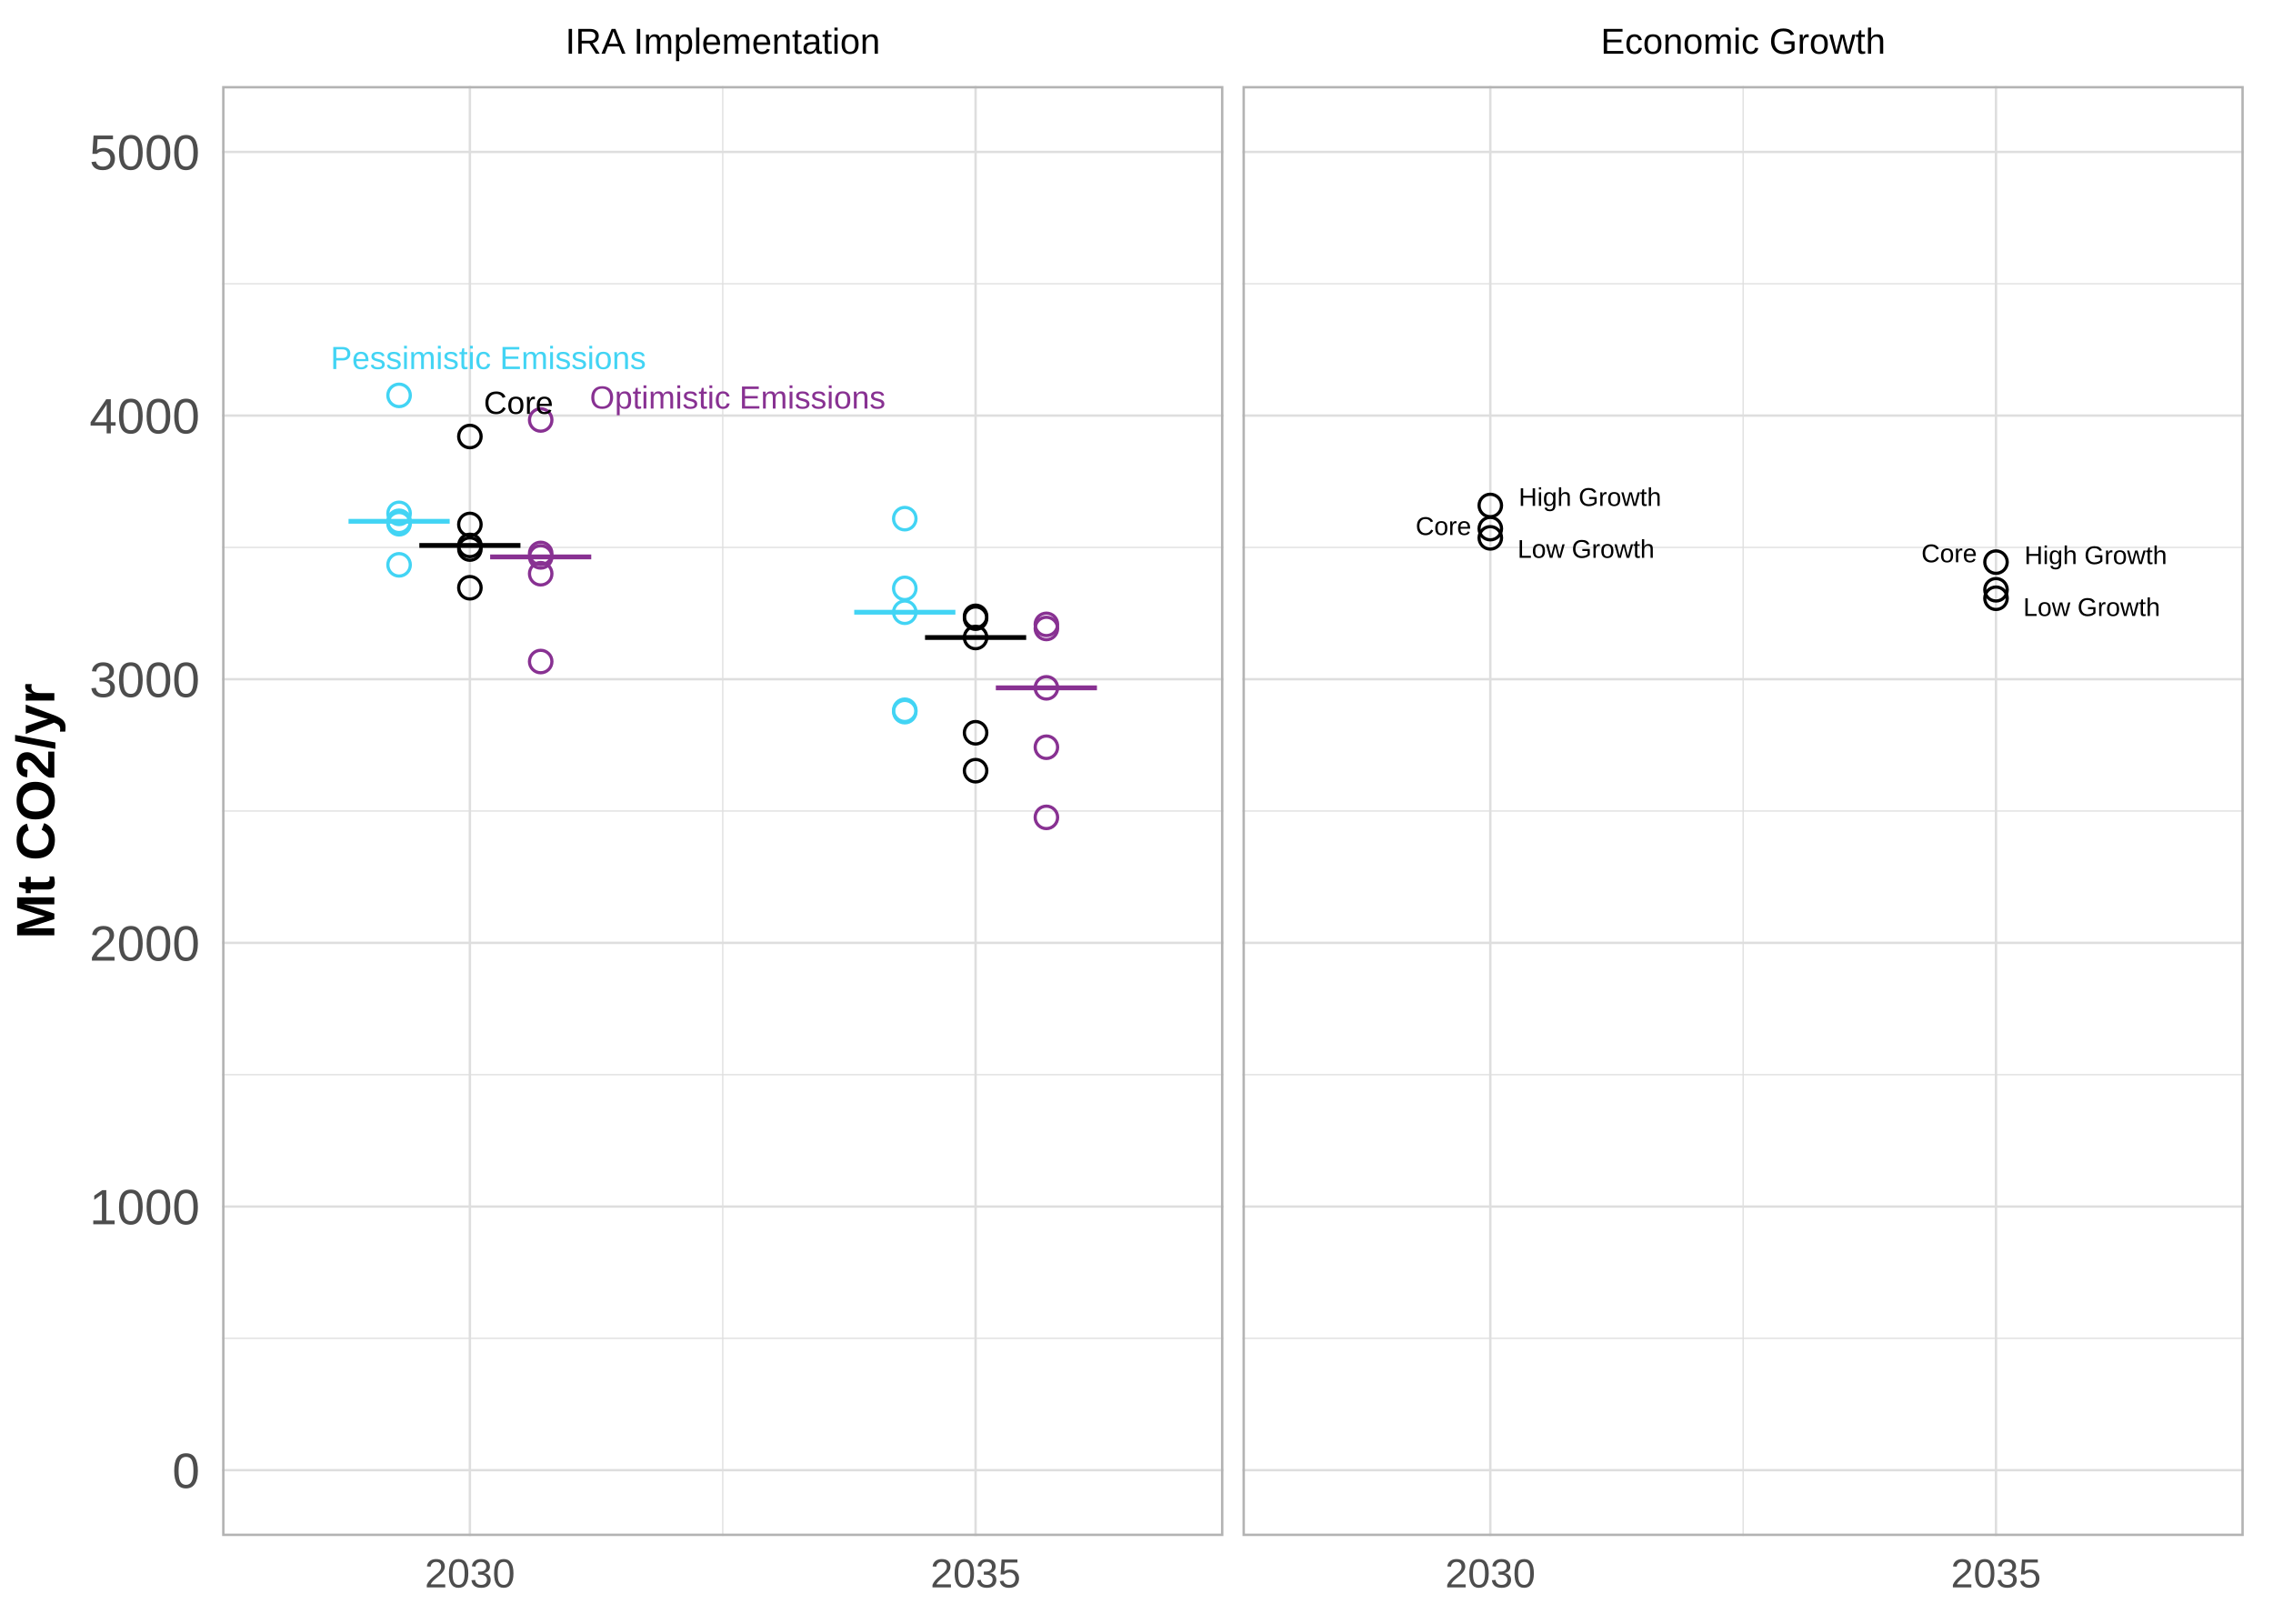
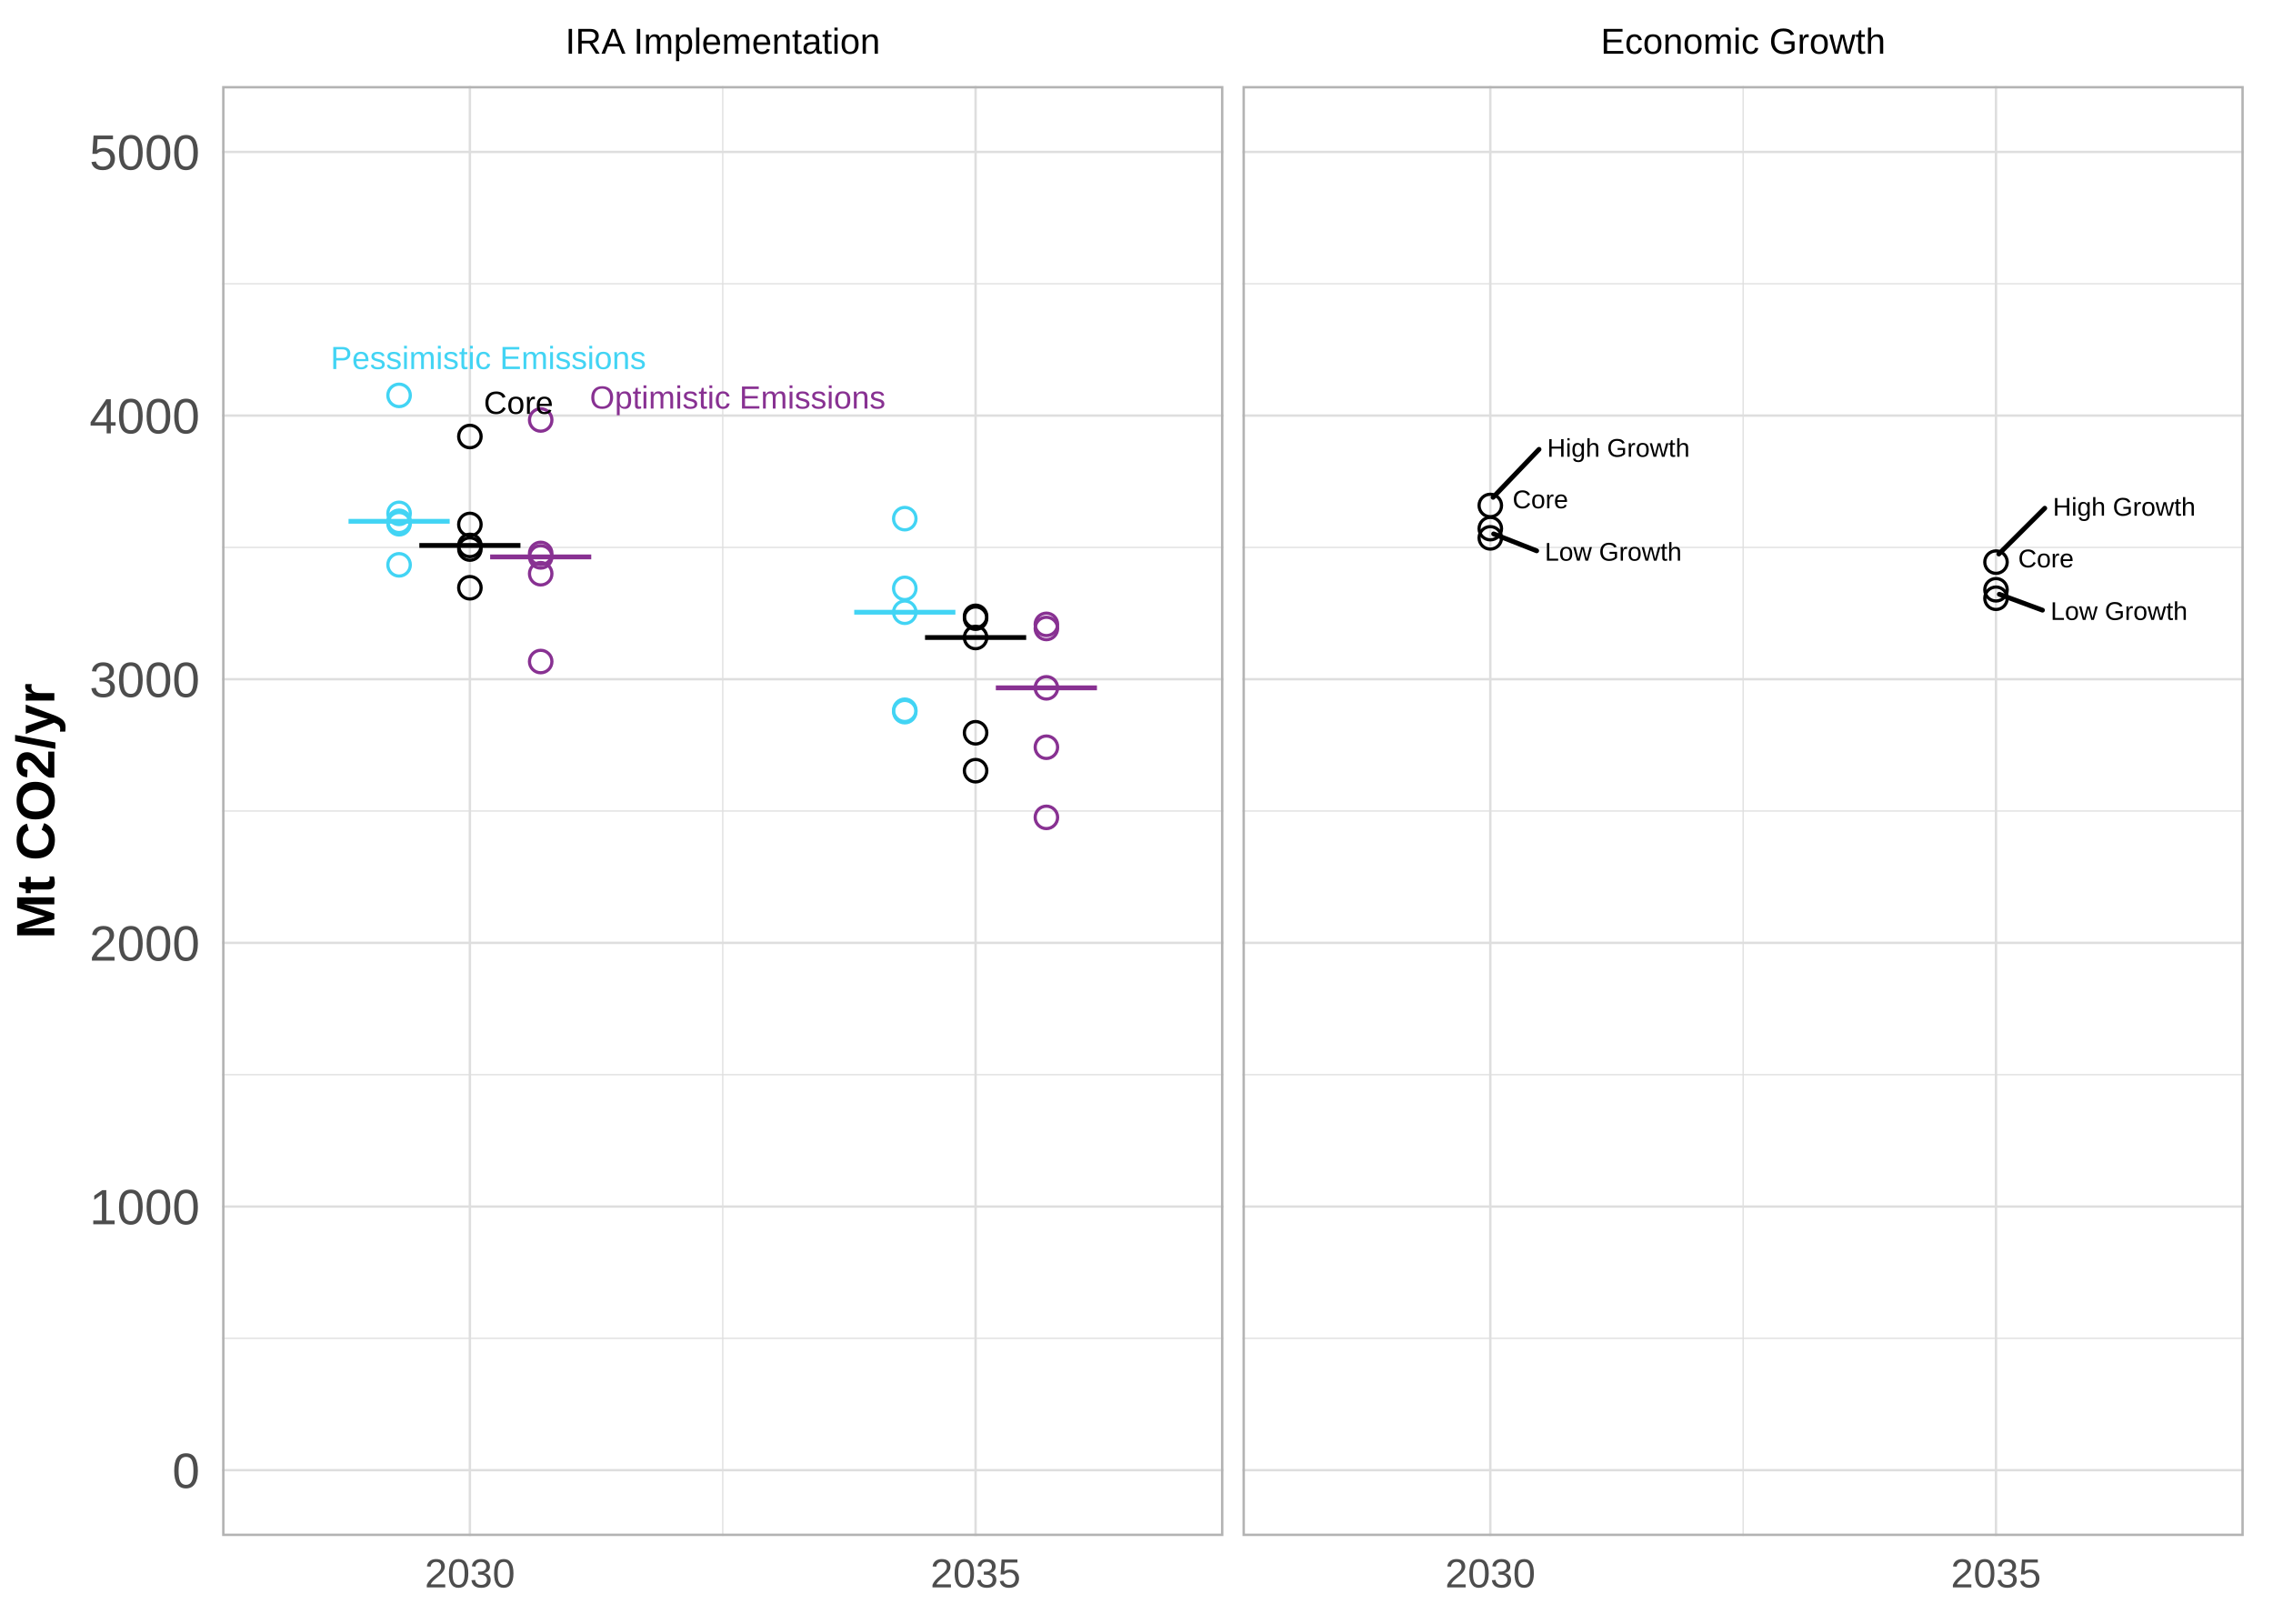
<svg xmlns="http://www.w3.org/2000/svg" class="svglite" width="504.00pt" height="360.00pt" viewBox="0 0 504.00 360.00">
  <defs>
    <style type="text/css">
    .svglite line, .svglite polyline, .svglite polygon, .svglite path, .svglite rect, .svglite circle {
      fill: none;
      stroke: #000000;
      stroke-linecap: round;
      stroke-linejoin: round;
      stroke-miterlimit: 10.00;
    }
    .svglite text {
      white-space: pre;
    }
  </style>
  </defs>
  <rect width="100%" height="100%" style="stroke: none; fill: #FFFFFF;" />
  <defs>
    <clipPath id="cpMC4wMHw1MDQuMDB8MC4wMHwzNjAuMDA=">
      <rect x="0.00" y="0.00" width="504.00" height="360.00" />
    </clipPath>
  </defs>
  <g clip-path="url(#cpMC4wMHw1MDQuMDB8MC4wMHwzNjAuMDA=)">
    <rect x="0.00" y="0.00" width="504.00" height="360.00" style="stroke-width: 1.07; stroke: #FFFFFF; fill: #FFFFFF;" />
  </g>
  <defs>
    <clipPath id="cpNS40OHwyNzIuMjZ8NS40OHwzNTQuNTI=">
      <rect x="5.48" y="5.48" width="266.78" height="349.04" />
    </clipPath>
  </defs>
  <g clip-path="url(#cpNS40OHwyNzIuMjZ8NS40OHwzNTQuNTI=)">
    <rect x="5.48" y="5.48" width="266.78" height="349.04" style="stroke-width: 1.07; stroke: #FFFFFF; fill: #FFFFFF;" />
  </g>
  <g clip-path="url(#cpMC4wMHw1MDQuMDB8MC4wMHwzNjAuMDA=)">
</g>
  <defs>
    <clipPath id="cpNDkuMjV8MjcxLjI3fDE5LjA3fDM0MC41Ng==">
      <rect x="49.25" y="19.07" width="222.02" height="321.49" />
    </clipPath>
  </defs>
  <g clip-path="url(#cpNDkuMjV8MjcxLjI3fDE5LjA3fDM0MC41Ng==)">
    <rect x="49.25" y="19.07" width="222.02" height="321.49" style="stroke-width: 1.07; stroke: none; fill: #FFFFFF;" />
    <polyline points="49.25,296.72 271.27,296.72 " style="stroke-width: 0.27; stroke: #DEDEDE; stroke-linecap: butt;" />
    <polyline points="49.25,238.27 271.27,238.27 " style="stroke-width: 0.27; stroke: #DEDEDE; stroke-linecap: butt;" />
    <polyline points="49.25,179.82 271.27,179.82 " style="stroke-width: 0.27; stroke: #DEDEDE; stroke-linecap: butt;" />
    <polyline points="49.25,121.36 271.27,121.36 " style="stroke-width: 0.27; stroke: #DEDEDE; stroke-linecap: butt;" />
    <polyline points="49.25,62.91 271.27,62.91 " style="stroke-width: 0.27; stroke: #DEDEDE; stroke-linecap: butt;" />
    <polyline points="160.26,340.56 160.26,19.07 " style="stroke-width: 0.27; stroke: #DEDEDE; stroke-linecap: butt;" />
    <polyline points="49.25,325.95 271.27,325.95 " style="stroke-width: 0.53; stroke: #DEDEDE; stroke-linecap: butt;" />
    <polyline points="49.25,267.50 271.27,267.50 " style="stroke-width: 0.53; stroke: #DEDEDE; stroke-linecap: butt;" />
    <polyline points="49.25,209.04 271.27,209.04 " style="stroke-width: 0.53; stroke: #DEDEDE; stroke-linecap: butt;" />
    <polyline points="49.25,150.59 271.27,150.59 " style="stroke-width: 0.53; stroke: #DEDEDE; stroke-linecap: butt;" />
    <polyline points="49.25,92.14 271.27,92.14 " style="stroke-width: 0.53; stroke: #DEDEDE; stroke-linecap: butt;" />
    <polyline points="49.25,33.69 271.27,33.69 " style="stroke-width: 0.53; stroke: #DEDEDE; stroke-linecap: butt;" />
    <polyline points="104.19,340.56 104.19,19.07 " style="stroke-width: 0.53; stroke: #DEDEDE; stroke-linecap: butt;" />
    <polyline points="216.32,340.56 216.32,19.07 " style="stroke-width: 0.53; stroke: #DEDEDE; stroke-linecap: butt;" />
    <circle cx="104.19" cy="130.31" r="2.49" style="stroke-width: 0.71;" />
    <circle cx="216.32" cy="162.46" r="2.49" style="stroke-width: 0.71;" />
    <circle cx="119.89" cy="146.67" r="2.49" style="stroke-width: 0.71; stroke: #883192;" />
    <circle cx="232.02" cy="165.67" r="2.49" style="stroke-width: 0.71; stroke: #883192;" />
    <circle cx="88.49" cy="125.23" r="2.49" style="stroke-width: 0.71; stroke: #42D4F4;" />
    <circle cx="200.62" cy="157.47" r="2.49" style="stroke-width: 0.71; stroke: #42D4F4;" />
    <circle cx="104.19" cy="120.93" r="2.49" style="stroke-width: 0.71;" />
    <circle cx="216.32" cy="136.65" r="2.49" style="stroke-width: 0.71;" />
    <circle cx="119.89" cy="127.20" r="2.49" style="stroke-width: 0.71; stroke: #883192;" />
    <circle cx="232.02" cy="139.34" r="2.49" style="stroke-width: 0.71; stroke: #883192;" />
    <circle cx="88.49" cy="115.58" r="2.49" style="stroke-width: 0.71; stroke: #42D4F4;" />
    <circle cx="200.62" cy="135.74" r="2.49" style="stroke-width: 0.71; stroke: #42D4F4;" />
    <circle cx="104.19" cy="96.78" r="2.49" style="stroke-width: 0.71;" />
    <circle cx="216.32" cy="141.34" r="2.49" style="stroke-width: 0.71;" />
    <circle cx="119.89" cy="93.11" r="2.49" style="stroke-width: 0.71; stroke: #883192;" />
    <circle cx="232.02" cy="152.50" r="2.49" style="stroke-width: 0.71; stroke: #883192;" />
    <circle cx="88.49" cy="87.66" r="2.49" style="stroke-width: 0.71; stroke: #42D4F4;" />
    <circle cx="200.62" cy="114.99" r="2.49" style="stroke-width: 0.71; stroke: #42D4F4;" />
    <circle cx="104.19" cy="116.28" r="2.49" style="stroke-width: 0.71;" />
    <circle cx="216.32" cy="170.87" r="2.49" style="stroke-width: 0.71;" />
    <circle cx="119.89" cy="123.47" r="2.49" style="stroke-width: 0.71; stroke: #883192;" />
    <circle cx="232.02" cy="181.22" r="2.49" style="stroke-width: 0.71; stroke: #883192;" />
    <circle cx="88.49" cy="113.82" r="2.49" style="stroke-width: 0.71; stroke: #42D4F4;" />
    <circle cx="200.62" cy="157.78" r="2.49" style="stroke-width: 0.71; stroke: #42D4F4;" />
    <circle cx="104.19" cy="121.73" r="2.49" style="stroke-width: 0.71;" />
    <circle cx="216.32" cy="137.05" r="2.49" style="stroke-width: 0.71;" />
    <circle cx="119.89" cy="122.70" r="2.49" style="stroke-width: 0.71; stroke: #883192;" />
    <circle cx="232.02" cy="138.43" r="2.49" style="stroke-width: 0.71; stroke: #883192;" />
    <circle cx="88.49" cy="116.12" r="2.49" style="stroke-width: 0.71; stroke: #42D4F4;" />
    <circle cx="200.62" cy="130.45" r="2.49" style="stroke-width: 0.71; stroke: #42D4F4;" />
    <line x1="77.28" y1="115.58" x2="99.71" y2="115.58" style="stroke-width: 1.07; stroke: #42D4F4; stroke-linecap: butt;" />
    <line x1="92.98" y1="120.93" x2="115.40" y2="120.93" style="stroke-width: 1.07; stroke-linecap: butt;" />
    <line x1="108.68" y1="123.47" x2="131.10" y2="123.47" style="stroke-width: 1.07; stroke: #883192; stroke-linecap: butt;" />
    <line x1="189.41" y1="135.74" x2="211.84" y2="135.74" style="stroke-width: 1.07; stroke: #42D4F4; stroke-linecap: butt;" />
    <line x1="205.11" y1="141.34" x2="227.54" y2="141.34" style="stroke-width: 1.07; stroke-linecap: butt;" />
    <line x1="220.81" y1="152.50" x2="243.23" y2="152.50" style="stroke-width: 1.07; stroke: #883192; stroke-linecap: butt;" />
    <text x="107.27" y="91.76" style="font-size: 7.11px; font-family: &quot;Arial&quot;;" textLength="15.41px" lengthAdjust="spacingAndGlyphs">Core</text>
    <text x="73.32" y="81.82" style="font-size: 7.11px;fill: #42D4F4; font-family: &quot;Arial&quot;;" textLength="69.90px" lengthAdjust="spacingAndGlyphs">Pessimistic Emissions</text>
    <text x="130.76" y="90.59" style="font-size: 7.11px;fill: #883192; font-family: &quot;Arial&quot;;" textLength="65.55px" lengthAdjust="spacingAndGlyphs">Optimistic Emissions</text>
    <rect x="49.25" y="19.07" width="222.02" height="321.49" style="stroke-width: 1.07; stroke: #B3B3B3;" />
  </g>
  <g clip-path="url(#cpMC4wMHw1MDQuMDB8MC4wMHwzNjAuMDA=)">
    <text x="44.31" y="329.89" text-anchor="end" style="font-size: 11.00px;fill: #4D4D4D; font-family: &quot;Arial&quot;;" textLength="6.12px" lengthAdjust="spacingAndGlyphs">0</text>
    <text x="44.31" y="271.43" text-anchor="end" style="font-size: 11.00px;fill: #4D4D4D; font-family: &quot;Arial&quot;;" textLength="24.48px" lengthAdjust="spacingAndGlyphs">1000</text>
    <text x="44.31" y="212.98" text-anchor="end" style="font-size: 11.00px;fill: #4D4D4D; font-family: &quot;Arial&quot;;" textLength="24.48px" lengthAdjust="spacingAndGlyphs">2000</text>
    <text x="44.31" y="154.53" text-anchor="end" style="font-size: 11.00px;fill: #4D4D4D; font-family: &quot;Arial&quot;;" textLength="24.48px" lengthAdjust="spacingAndGlyphs">3000</text>
    <text x="44.31" y="96.08" text-anchor="end" style="font-size: 11.00px;fill: #4D4D4D; font-family: &quot;Arial&quot;;" textLength="24.48px" lengthAdjust="spacingAndGlyphs">4000</text>
    <text x="44.31" y="37.62" text-anchor="end" style="font-size: 11.00px;fill: #4D4D4D; font-family: &quot;Arial&quot;;" textLength="24.48px" lengthAdjust="spacingAndGlyphs">5000</text>
    <text x="104.19" y="351.94" text-anchor="middle" style="font-size: 9.00px;fill: #4D4D4D; font-family: &quot;Arial&quot;;" textLength="20.02px" lengthAdjust="spacingAndGlyphs">2030</text>
    <text x="216.32" y="351.94" text-anchor="middle" style="font-size: 9.00px;fill: #4D4D4D; font-family: &quot;Arial&quot;;" textLength="20.02px" lengthAdjust="spacingAndGlyphs">2035</text>
    <text transform="translate(12.05,179.82) rotate(-90)" text-anchor="middle" style="font-size: 12.00px; font-weight: bold; font-family: &quot;Arial&quot;;" textLength="56.69px" lengthAdjust="spacingAndGlyphs">Mt CO2/yr</text>
    <text x="160.26" y="11.91" text-anchor="middle" style="font-size: 8.00px; font-family: &quot;Arial&quot;;" textLength="69.82px" lengthAdjust="spacingAndGlyphs">IRA Implementation</text>
  </g>
  <defs>
    <clipPath id="cpMjcyLjI2fDQ5OC41Mnw1LjQ4fDM1NC41Mg==">
      <rect x="272.26" y="5.48" width="226.26" height="349.04" />
    </clipPath>
  </defs>
  <g clip-path="url(#cpMjcyLjI2fDQ5OC41Mnw1LjQ4fDM1NC41Mg==)">
    <rect x="272.26" y="5.48" width="226.26" height="349.04" style="stroke-width: 1.07; stroke: #FFFFFF; fill: #FFFFFF;" />
  </g>
  <g clip-path="url(#cpMC4wMHw1MDQuMDB8MC4wMHwzNjAuMDA=)">
</g>
  <defs>
    <clipPath id="cpMjc1LjUwfDQ5Ny41MnwxOS4wN3wzNDAuNTY=">
      <rect x="275.50" y="19.07" width="222.02" height="321.49" />
    </clipPath>
  </defs>
  <g clip-path="url(#cpMjc1LjUwfDQ5Ny41MnwxOS4wN3wzNDAuNTY=)">
    <rect x="275.50" y="19.07" width="222.02" height="321.49" style="stroke-width: 1.07; stroke: none; fill: #FFFFFF;" />
    <polyline points="275.50,296.72 497.52,296.72 " style="stroke-width: 0.27; stroke: #DEDEDE; stroke-linecap: butt;" />
    <polyline points="275.50,238.27 497.52,238.27 " style="stroke-width: 0.27; stroke: #DEDEDE; stroke-linecap: butt;" />
    <polyline points="275.50,179.82 497.52,179.82 " style="stroke-width: 0.27; stroke: #DEDEDE; stroke-linecap: butt;" />
    <polyline points="275.50,121.36 497.52,121.36 " style="stroke-width: 0.27; stroke: #DEDEDE; stroke-linecap: butt;" />
    <polyline points="275.50,62.91 497.52,62.91 " style="stroke-width: 0.27; stroke: #DEDEDE; stroke-linecap: butt;" />
    <polyline points="386.51,340.56 386.51,19.07 " style="stroke-width: 0.27; stroke: #DEDEDE; stroke-linecap: butt;" />
    <polyline points="275.50,325.95 497.52,325.95 " style="stroke-width: 0.53; stroke: #DEDEDE; stroke-linecap: butt;" />
    <polyline points="275.50,267.50 497.52,267.50 " style="stroke-width: 0.53; stroke: #DEDEDE; stroke-linecap: butt;" />
    <polyline points="275.50,209.04 497.52,209.04 " style="stroke-width: 0.53; stroke: #DEDEDE; stroke-linecap: butt;" />
    <polyline points="275.50,150.59 497.52,150.59 " style="stroke-width: 0.53; stroke: #DEDEDE; stroke-linecap: butt;" />
    <polyline points="275.50,92.14 497.52,92.14 " style="stroke-width: 0.53; stroke: #DEDEDE; stroke-linecap: butt;" />
    <polyline points="275.50,33.69 497.52,33.69 " style="stroke-width: 0.53; stroke: #DEDEDE; stroke-linecap: butt;" />
    <polyline points="330.45,340.56 330.45,19.07 " style="stroke-width: 0.53; stroke: #DEDEDE; stroke-linecap: butt;" />
    <polyline points="442.58,340.56 442.58,19.07 " style="stroke-width: 0.53; stroke: #DEDEDE; stroke-linecap: butt;" />
    <circle cx="330.45" cy="112.07" r="2.49" style="stroke-width: 0.71;" />
    <circle cx="442.58" cy="124.63" r="2.49" style="stroke-width: 0.71;" />
    <circle cx="330.45" cy="117.20" r="2.49" style="stroke-width: 0.71;" />
    <circle cx="442.58" cy="130.76" r="2.49" style="stroke-width: 0.71;" />
    <circle cx="330.45" cy="119.25" r="2.49" style="stroke-width: 0.71;" />
    <circle cx="442.58" cy="132.64" r="2.49" style="stroke-width: 0.71;" />
-     <text x="336.74" y="112.16" style="font-size: 5.69px; font-family: &quot;Arial&quot;;" textLength="31.60px" lengthAdjust="spacingAndGlyphs">High Growth</text>
-     <text x="448.88" y="125.06" style="font-size: 5.69px; font-family: &quot;Arial&quot;;" textLength="31.60px" lengthAdjust="spacingAndGlyphs">High Growth</text>
-     <text x="313.90" y="118.60" style="font-size: 5.69px; font-family: &quot;Arial&quot;;" textLength="12.33px" lengthAdjust="spacingAndGlyphs">Core</text>
-     <text x="426.04" y="124.65" style="font-size: 5.69px; font-family: &quot;Arial&quot;;" textLength="12.33px" lengthAdjust="spacingAndGlyphs">Core</text>
-     <text x="336.49" y="123.67" style="font-size: 5.69px; font-family: &quot;Arial&quot;;" textLength="30.33px" lengthAdjust="spacingAndGlyphs">Low Growth</text>
-     <text x="448.62" y="136.56" style="font-size: 5.69px; font-family: &quot;Arial&quot;;" textLength="30.33px" lengthAdjust="spacingAndGlyphs">Low Growth</text>
+     <line x1="341.25" y1="99.63" x2="331.07" y2="110.26" style="stroke-width: 1.07;" />
+     <line x1="453.39" y1="112.68" x2="443.21" y2="122.83" style="stroke-width: 1.07;" />
+     <line x1="340.73" y1="122.12" x2="331.19" y2="118.37" style="stroke-width: 1.07;" />
+     <line x1="452.88" y1="135.28" x2="443.32" y2="131.75" style="stroke-width: 1.07;" />
+     <text x="343.05" y="101.27" style="font-size: 5.69px; font-family: &quot;Arial&quot;;" textLength="31.60px" lengthAdjust="spacingAndGlyphs">High Growth</text>
+     <text x="455.19" y="114.33" style="font-size: 5.69px; font-family: &quot;Arial&quot;;" textLength="31.60px" lengthAdjust="spacingAndGlyphs">High Growth</text>
+     <text x="335.39" y="112.68" style="font-size: 5.69px; font-family: &quot;Arial&quot;;" textLength="12.33px" lengthAdjust="spacingAndGlyphs">Core</text>
+     <text x="447.50" y="125.78" style="font-size: 5.69px; font-family: &quot;Arial&quot;;" textLength="12.33px" lengthAdjust="spacingAndGlyphs">Core</text>
+     <text x="342.53" y="124.30" style="font-size: 5.69px; font-family: &quot;Arial&quot;;" textLength="30.33px" lengthAdjust="spacingAndGlyphs">Low Growth</text>
+     <text x="454.68" y="137.44" style="font-size: 5.69px; font-family: &quot;Arial&quot;;" textLength="30.33px" lengthAdjust="spacingAndGlyphs">Low Growth</text>
    <rect x="275.50" y="19.07" width="222.02" height="321.49" style="stroke-width: 1.07; stroke: #B3B3B3;" />
  </g>
  <g clip-path="url(#cpMC4wMHw1MDQuMDB8MC4wMHwzNjAuMDA=)">
    <text x="330.45" y="351.94" text-anchor="middle" style="font-size: 9.00px;fill: #4D4D4D; font-family: &quot;Arial&quot;;" textLength="20.02px" lengthAdjust="spacingAndGlyphs">2030</text>
    <text x="442.58" y="351.94" text-anchor="middle" style="font-size: 9.00px;fill: #4D4D4D; font-family: &quot;Arial&quot;;" textLength="20.02px" lengthAdjust="spacingAndGlyphs">2035</text>
    <text x="386.51" y="11.91" text-anchor="middle" style="font-size: 8.00px; font-family: &quot;Arial&quot;;" textLength="63.14px" lengthAdjust="spacingAndGlyphs">Economic Growth</text>
  </g>
</svg>
